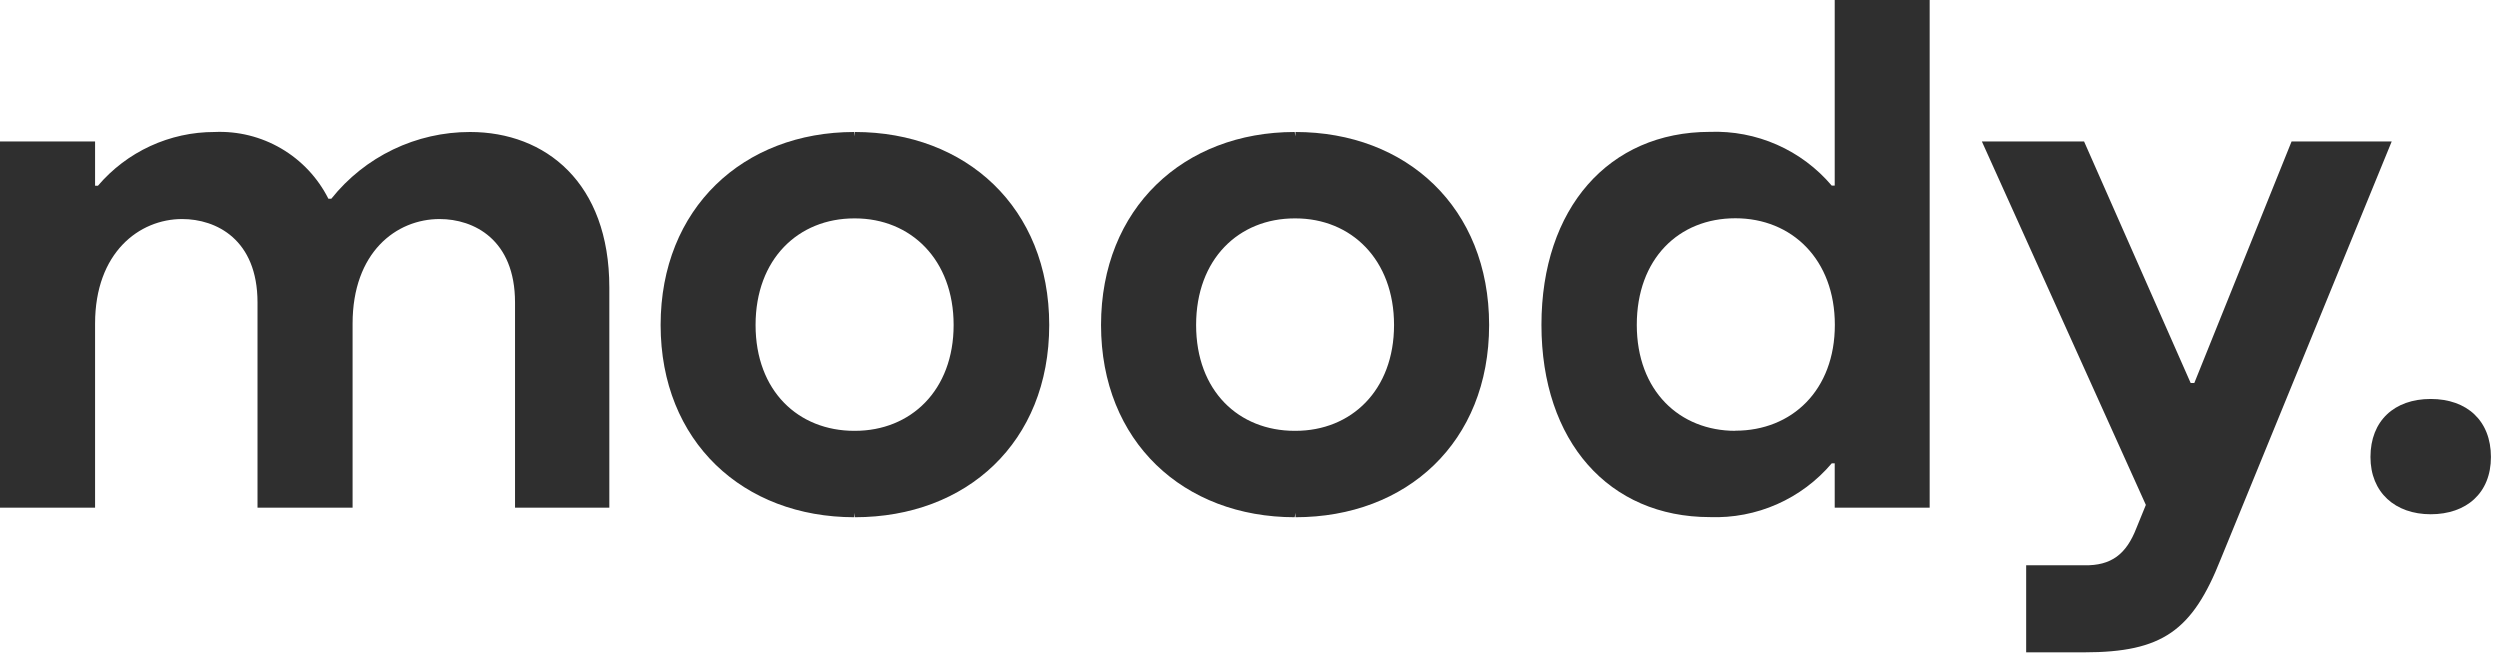
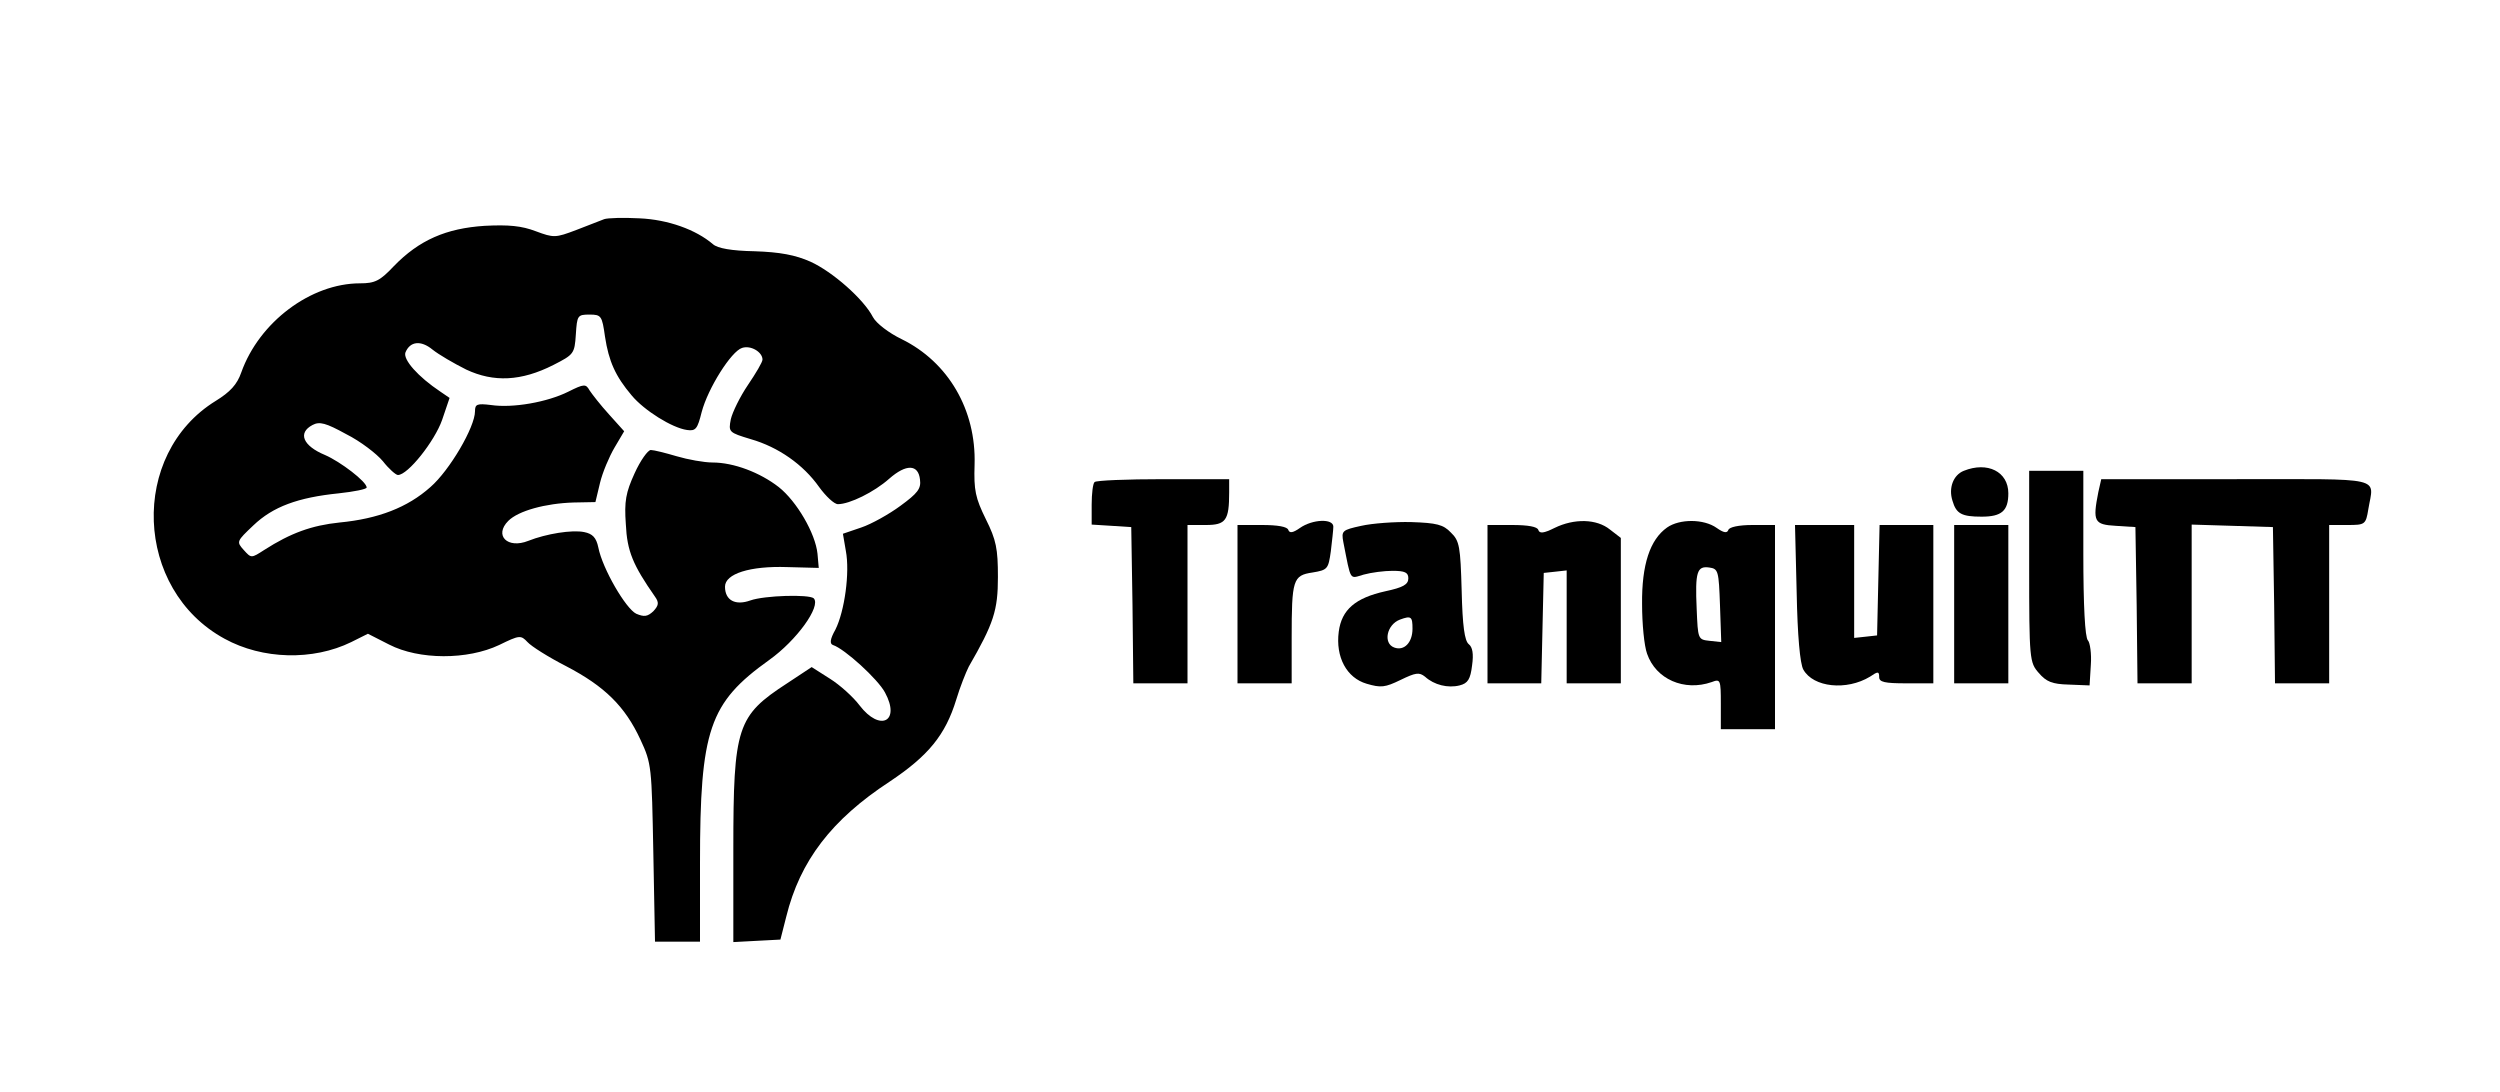
- <svg xmlns="http://www.w3.org/2000/svg" width="193" height="51" fill="none" viewBox="0 0 193 51">
-   <path fill="#2F2F2F" d="M14.06 16.91C10.76 16.91 7.34 19.49 7.34 24.98V39.19H7.62939e-06V10.92H7.34V14.34H7.56C8.67 13.037 10.05 11.992 11.604 11.275C13.158 10.559 14.849 10.188 16.56 10.19C18.366 10.11 20.156 10.554 21.715 11.468C23.274 12.381 24.537 13.726 25.35 15.34H25.58C26.863 13.731 28.492 12.433 30.347 11.541C32.201 10.65 34.232 10.188 36.29 10.19C42.12 10.19 47.04 14.11 47.04 22.19V39.19H39.76V23.35C39.76 18.48 36.57 16.91 33.94 16.91C30.58 16.91 27.22 19.49 27.22 24.98V39.19H19.88V23.35C19.88 18.48 16.69 16.91 14.06 16.91Z" />
-   <path fill="#2F2F2F" d="M66 10.53V10.19C74.57 10.19 81 16.02 81 25.09C81 34.16 74.61 39.93 66 39.93V39.59L65.95 39.93C57.38 39.93 51 34.1 51 25.09C51 16.08 57.38 10.19 65.95 10.19L66 10.53ZM65.95 33.26H66C70.32 33.26 73.62 30.13 73.62 25.09C73.62 20.05 70.32 16.86 66 16.86H65.95C61.64 16.86 58.33 19.99 58.33 25.09C58.33 30.19 61.64 33.26 65.95 33.26Z" />
-   <path fill="#2F2F2F" d="M100.01 10.53V10.19C108.58 10.19 114.96 16.02 114.96 25.09C114.96 34.16 108.58 39.93 100.01 39.93V39.59L99.95 39.93C91.38 39.93 85 34.1 85 25.09C85 16.08 91.38 10.19 99.95 10.19L100.01 10.53ZM99.95 33.26H100.01C104.32 33.26 107.62 30.13 107.62 25.09C107.62 20.05 104.32 16.86 100.01 16.86H99.95C95.64 16.86 92.34 19.99 92.34 25.09C92.34 30.19 95.64 33.26 99.95 33.26Z" />
-   <path fill="#2F2F2F" d="M148.97 39.19H141.64V35.77H141.41C140.258 37.129 138.813 38.209 137.183 38.928C135.553 39.647 133.78 39.986 132 39.92C124.22 39.92 119 34.09 119 25.08C119 16.07 124.21 10.18 132 10.18C133.78 10.114 135.553 10.453 137.183 11.172C138.813 11.891 140.258 12.971 141.41 14.33H141.64V0H148.97V39.19ZM133.97 33.25C138.34 33.25 141.65 30.12 141.65 25.08C141.65 20.04 138.34 16.85 133.97 16.85C129.6 16.85 126.36 19.98 126.36 25.08C126.36 30.18 129.67 33.26 133.97 33.26V33.25Z" />
-   <path fill="#2F2F2F" d="M164.93 40.77L165.66 38.98L153 10.92H160.89L169.12 29.57H169.4L176.91 10.92H184.64L171.43 43.19C169.25 48.68 166.95 50.36 160.9 50.36H156.42V43.64H160.9C163 43.68 164.15 42.78 164.93 40.77Z" />
-   <path fill="#2F2F2F" d="M183 35.28C183 32.48 184.85 30.8 187.65 30.8C190.45 30.8 192.3 32.48 192.3 35.28C192.3 38.08 190.39 39.7 187.65 39.7C184.91 39.7 183 38.02 183 35.28Z" />
+ <svg xmlns="http://www.w3.org/2000/svg" version="1.0" width="600pt" height="262pt" viewBox="0 0 600 262" preserveAspectRatio="xMidYMid meet">
+   <g transform="translate(0,262) scale(0.1,-0.1)" fill="#000000" stroke="none">
+     <path d="M1450 2094 c-8 -3 -38 -15 -67 -26 -50 -19 -54 -19 -97 -3 -34 13 -65 16 -123 13 -92 -6 -157 -34 -218 -97 -33 -35 -45 -41 -81 -41 -118 0 -242 -93 -285 -214 -10 -29 -27 -47 -61 -68 -208 -128 -196 -453 21 -571 91 -50 212 -53 304 -8 l40 20 51 -26 c72 -37 188 -37 264 -1 49 24 52 24 68 7 9 -10 50 -36 93 -58 92 -48 141 -96 178 -176 27 -58 27 -65 31 -272 l4 -213 54 0 54 0 0 188 c0 321 22 385 166 488 66 47 125 129 107 148 -11 10 -118 7 -152 -5 -36 -13 -61 0 -61 33 0 31 60 50 149 47 l76 -2 -3 34 c-5 49 -50 126 -93 160 -45 35 -108 59 -159 59 -20 0 -59 7 -86 15 -27 8 -55 15 -62 15 -7 0 -25 -25 -39 -56 -21 -46 -25 -67 -21 -122 3 -65 17 -98 70 -174 10 -14 9 -21 -4 -35 -14 -13 -22 -14 -41 -6 -25 12 -81 108 -91 159 -5 24 -14 33 -34 37 -29 6 -91 -4 -134 -21 -50 -20 -83 13 -48 48 24 24 89 42 157 44 l52 1 11 46 c6 25 22 63 35 85 l23 39 -36 40 c-21 23 -41 49 -47 58 -9 16 -13 16 -51 -3 -50 -25 -133 -40 -186 -32 -33 4 -38 2 -38 -15 0 -38 -61 -142 -107 -182 -55 -49 -125 -76 -218 -85 -67 -7 -117 -25 -181 -66 -31 -20 -31 -20 -49 0 -18 20 -17 21 23 59 47 45 107 67 205 77 37 4 67 10 67 14 0 14 -63 62 -100 78 -53 22 -66 53 -30 72 17 9 32 5 81 -22 34 -17 73 -47 88 -65 14 -18 31 -33 36 -33 24 0 88 81 106 132 l18 53 -22 15 c-54 36 -90 77 -84 94 11 27 37 30 65 7 15 -12 51 -33 81 -48 66 -31 132 -28 209 11 49 25 51 27 54 73 3 46 4 48 33 48 28 0 30 -3 37 -53 9 -59 25 -95 64 -141 30 -36 97 -78 133 -83 21 -3 25 3 35 43 15 57 71 146 97 154 21 7 49 -10 49 -28 0 -6 -16 -33 -35 -61 -19 -28 -37 -65 -41 -82 -6 -31 -5 -32 48 -48 66 -19 126 -61 164 -115 16 -22 36 -41 45 -41 28 0 87 29 123 61 41 36 70 35 74 -2 3 -22 -6 -33 -47 -63 -27 -20 -70 -44 -94 -52 l-44 -15 7 -41 c10 -52 -3 -145 -25 -189 -13 -23 -14 -34 -6 -37 28 -9 108 -82 125 -114 38 -70 -12 -95 -61 -31 -15 20 -47 49 -71 64 l-44 28 -59 -39 c-120 -78 -129 -104 -129 -397 l0 -224 56 3 57 3 14 55 c33 134 109 233 248 324 93 62 134 112 160 197 9 30 23 65 30 79 60 104 70 135 70 215 0 68 -4 89 -29 139 -25 51 -29 69 -27 131 4 131 -63 246 -175 301 -31 15 -61 38 -69 53 -22 43 -97 109 -150 133 -36 16 -73 23 -134 25 -55 1 -89 7 -100 17 -41 35 -108 59 -176 62 -38 2 -77 1 -85 -2z" />
+     <path d="M4713 1490 c-25 -10 -37 -41 -27 -72 9 -31 22 -38 70 -38 48 0 64 14 64 56 0 52 -50 77 -107 54z" />
+     <path d="M4870 1261 c0 -224 1 -231 23 -256 18 -21 32 -27 72 -28 l50 -2 3 49 c2 27 -2 54 -7 59 -7 7 -11 83 -11 209 l0 198 -65 0 -65 0 0 -229z" />
+     <path d="M2627 1463 c-4 -3 -7 -28 -7 -54 l0 -48 48 -3 47 -3 3 -187 2 -188 65 0 65 0 0 190 0 190 44 0 c48 0 56 11 56 78 l0 32 -158 0 c-87 0 -162 -3 -165 -7z" />
+     <path d="M5036 1439 c-14 -71 -10 -78 42 -81 l47 -3 3 -187 2 -188 65 0 65 0 0 190 0 191 98 -3 97 -3 3 -187 2 -188 65 0 65 0 0 190 0 190 44 0 c42 0 44 1 50 38 13 79 44 72 -318 72 l-323 0 -7 -31z" />
+     <path d="M3120 1353 c-17 -12 -25 -13 -28 -5 -2 8 -26 12 -63 12 l-59 0 0 -190 0 -190 65 0 65 0 0 108 c0 141 3 151 50 158 36 6 38 8 44 51 3 25 6 52 6 59 0 20 -50 18 -80 -3z" />
+     <path d="M3267 1358 c-46 -10 -48 -12 -43 -39 19 -96 14 -88 49 -78 18 5 49 9 69 9 30 0 38 -4 38 -18 0 -15 -13 -22 -55 -31 -72 -16 -105 -44 -112 -97 -8 -61 19 -111 67 -125 34 -10 44 -9 81 9 37 18 45 19 59 8 22 -20 55 -28 83 -21 20 5 26 15 30 48 4 28 1 44 -8 51 -10 8 -15 44 -17 128 -3 106 -5 120 -26 140 -18 19 -34 23 -95 25 -39 1 -94 -3 -120 -9z m123 -247 c0 -33 -20 -54 -44 -45 -27 10 -18 55 14 67 27 10 30 7 30 -22z" />
+     <path d="M3731 1353 c-26 -13 -36 -14 -39 -5 -2 8 -25 12 -63 12 l-59 0 0 -190 0 -190 65 0 64 0 3 133 3 132 28 3 27 3 0 -135 0 -136 65 0 65 0 0 174 0 175 -26 20 c-32 26 -86 27 -133 4z" />
+     <path d="M4001 1354 c-41 -29 -61 -89 -60 -184 0 -47 5 -100 12 -119 21 -61 89 -91 155 -68 21 8 22 6 22 -52 l0 -61 65 0 65 0 0 245 0 245 -54 0 c-33 0 -56 -5 -58 -12 -3 -8 -11 -7 -28 5 -31 22 -89 22 -119 1z m127 -187 l3 -88 -28 3 c-28 3 -28 4 -31 77 -4 89 1 103 30 99 22 -3 23 -8 26 -91z" />
+     <path d="M4312 1198 c2 -103 8 -171 16 -185 24 -43 104 -51 160 -17 19 13 22 13 22 -1 0 -12 13 -15 65 -15 l65 0 0 190 0 190 -65 0 -64 0 -3 -132 -3 -133 -27 -3 -28 -3 0 135 0 136 -71 0 -71 0 4 -162z" />
+     <path d="M4690 1170 l0 -190 65 0 65 0 0 190 0 190 -65 0 -65 0 0 -190z" />
+   </g>
</svg>
